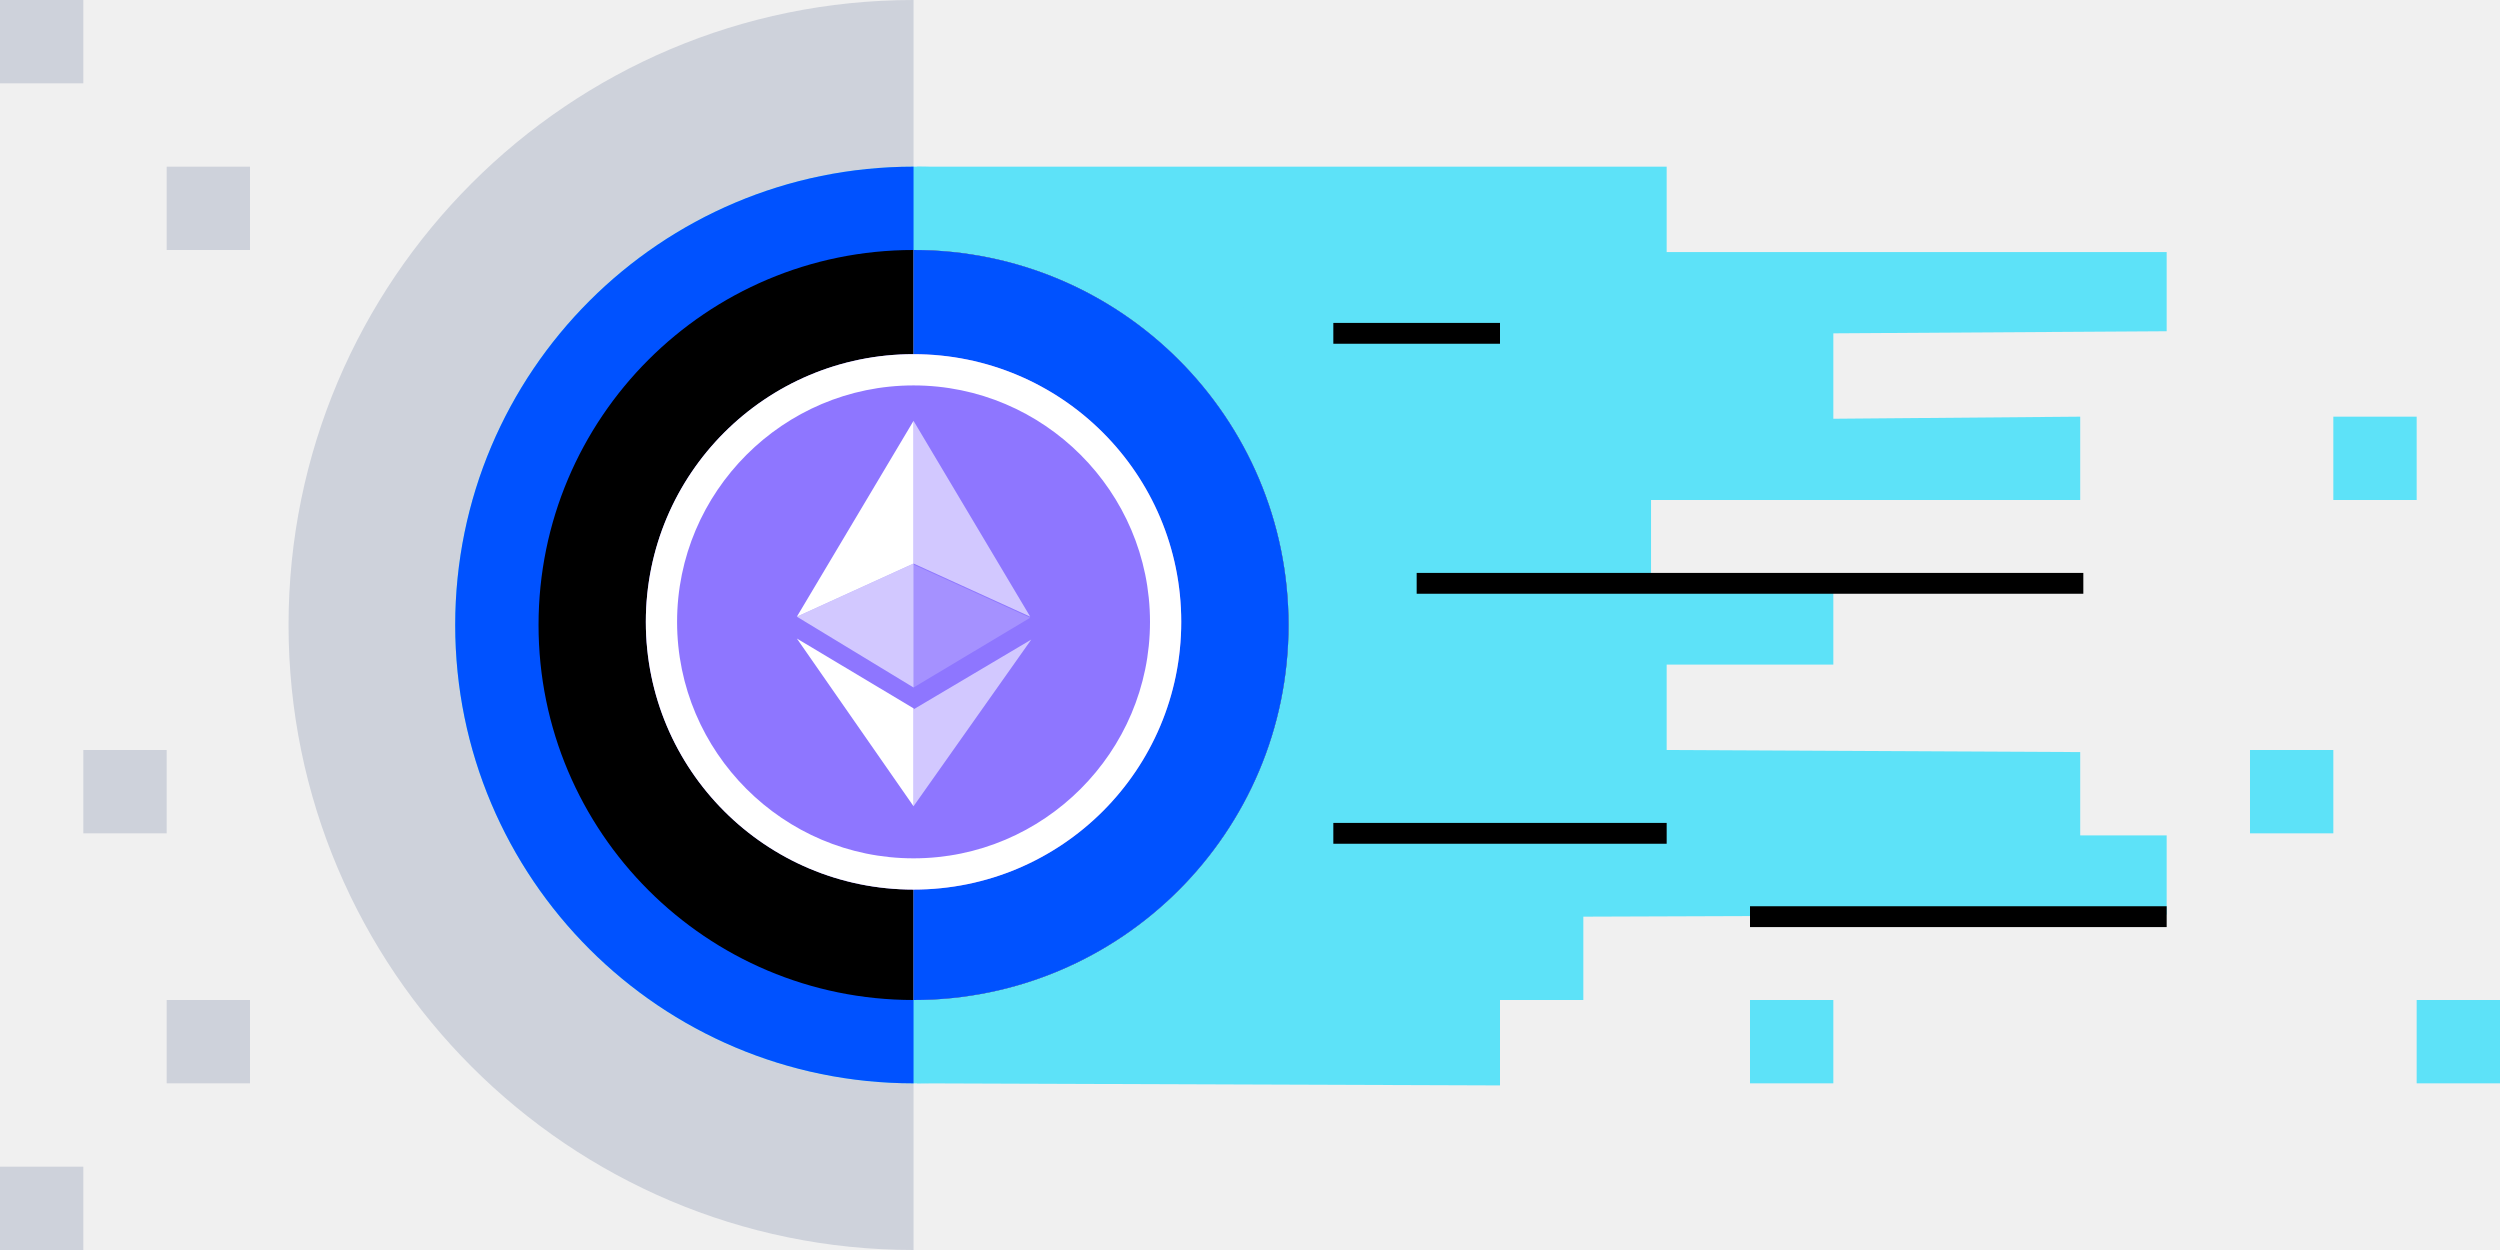
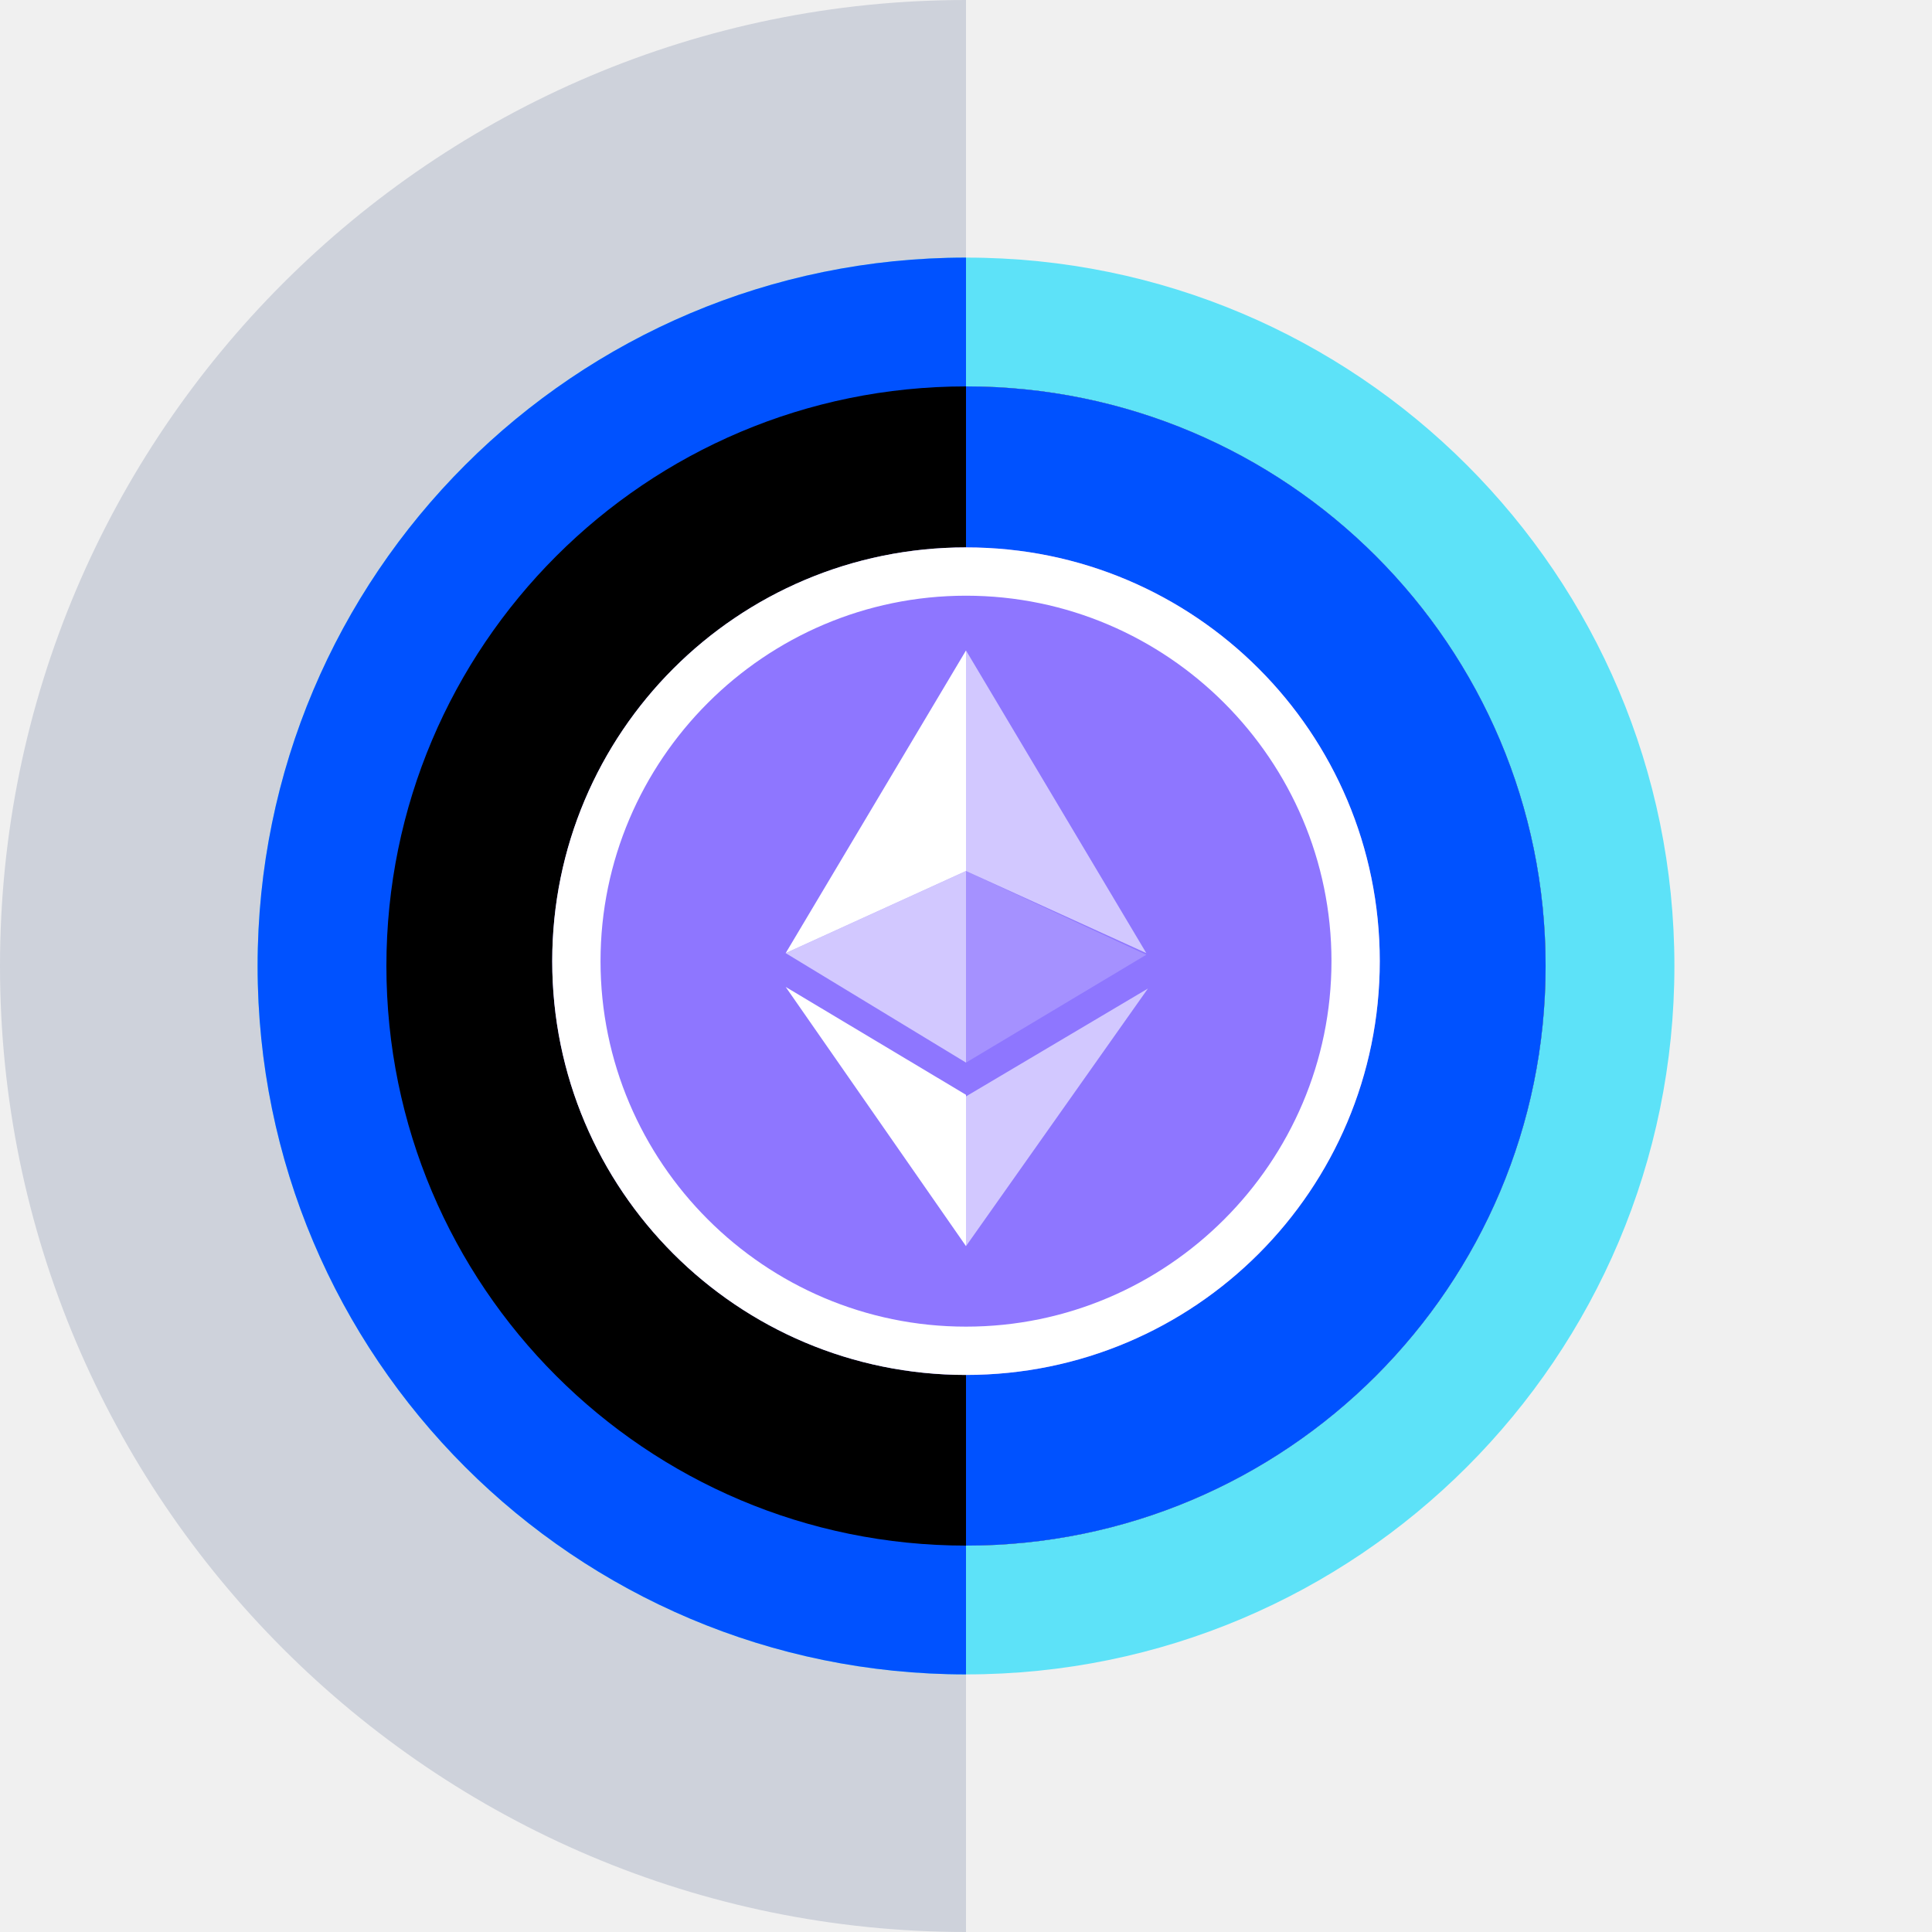
- <svg xmlns="http://www.w3.org/2000/svg" fill="none" viewBox="0 0 240 120">
-   <path fill="#CED2DB" d="M87.7 120c-33.1 0-60-26.9-60-60s26.9-60 60-60v120ZM8 0H0v8h8V0Zm16 16h-8v8h8v-8Z" />
-   <path fill="#5DE2F8" d="M199.7 80.2v-8L160 72v-8.2h16V56l-17.5.2V48h41.2v-8l-23.7.2V32l32-.2v-7.6h-48V16H88v88l56 .2V96h8v-8l56-.2v-7.6h-8.3Z" />
-   <path fill="#CED2DB" d="M8 112H0v8h8v-8Zm8-40H8v8h8v-8Zm8 24h-8v8h8v-8Z" />
-   <path fill="#5DE2F8" d="M87.7 104c24.301 0 44-19.7 44-44s-19.699-44-44-44c-24.3 0-44 19.7-44 44s19.7 44 44 44Z" />
-   <path fill="#0052FF" d="M87.7 104c-24.3 0-44-19.7-44-44s19.7-44 44-44v88Z" />
-   <path fill="#000" d="M87.7 96c19.882 0 36-16.118 36-36s-16.118-36-36-36-36 16.118-36 36 16.118 36 36 36Z" />
-   <path fill="#CED2DB" d="M87.7 24c19.9 0 36 16.1 36 36s-16.1 36-36 36" />
-   <path fill="#0052FF" d="M87.7 24c19.9 0 36 16.1 36 36s-16.1 36-36 36" />
-   <path fill="#8E76FF" d="M87.7 85.4c14.2 0 25.7-11.5 25.7-25.7S101.9 34 87.7 34 62 45.5 62 59.7s11.5 25.7 25.7 25.7Z" />
-   <path fill="#fff" d="M87.7 37c12.5 0 22.7 10.2 22.7 22.7s-10.2 22.7-22.7 22.7S65 72.2 65 59.7 75.2 37 87.7 37Zm0-3C73.5 34 62 45.5 62 59.7s11.5 25.7 25.7 25.7 25.7-11.5 25.7-25.7S101.9 34 87.7 34Z" />
-   <path fill="#fff" fill-opacity=".6" d="M87.7 40.4v13.7l11.2 5.1-11.2-18.8Z" />
-   <path fill="#fff" d="M87.7 40.4 76.5 59.2l11.2-5.1V40.4Z" />
-   <path fill="#fff" fill-opacity=".6" d="M87.7 68.1v9.3l11.3-16-11.3 6.7Z" />
-   <path fill="#fff" d="M87.7 77.4V68l-11.2-6.7 11.2 16.1Z" />
-   <path fill="#fff" fill-opacity=".2" d="m87.7 66 11.2-6.7-11.2-5.1V66Z" />
-   <path fill="#fff" fill-opacity=".6" d="M76.5 59.2 87.7 66V54.1l-11.2 5.1Z" />
-   <path fill="#5DE2F8" d="M232 40h-8v8h8v-8Zm-56 56h-8v8h8v-8Zm48-24h-8v8h8v-8Zm16 24h-8v8h8v-8Z" />
-   <path stroke="#000" stroke-miterlimit="10" stroke-width="2" d="M128 32h16m-8 24h64m-72 24h32m8 8h40" />
+ <svg xmlns="http://www.w3.org/2000/svg" fill="none" viewBox="0 0 96 96">
+   <path fill="#CED2DB" d="M48 96C21.52 96 0 74.48 0 48S21.52 0 48 0v96Z" />
+   <path fill="#5DE2F8" d="M48 83.2c19.44 0 35.2-15.76 35.2-35.2 0-19.44-15.76-35.2-35.2-35.2-19.44 0-35.2 15.76-35.2 35.2 0 19.44 15.76 35.2 35.2 35.2Z" />
+   <path fill="#0052FF" d="M48 83.2c-19.44 0-35.2-15.76-35.2-35.2 0-19.44 15.76-35.2 35.2-35.2v70.4Z" />
+   <path fill="#000" d="M48 76.8c15.906 0 28.8-12.894 28.8-28.8S63.906 19.2 48 19.2 19.2 32.094 19.2 48 32.094 76.8 48 76.8Z" />
+   <path fill="#CED2DB" d="M48 19.2c15.92 0 28.8 12.88 28.8 28.8S63.92 76.8 48 76.8" />
+   <path fill="#0052FF" d="M48 19.2c15.92 0 28.8 12.88 28.8 28.8S63.92 76.8 48 76.8" />
+   <path fill="#8E76FF" d="M48 68.32c11.36 0 20.56-9.2 20.56-20.56S59.36 27.2 48 27.2s-20.56 9.2-20.56 20.56S36.64 68.32 48 68.32Z" />
+   <path fill="#fff" d="M48 29.6c10 0 18.16 8.16 18.16 18.16S58 65.92 48 65.92s-18.16-8.16-18.16-18.16S38 29.6 48 29.6Zm0-2.4c-11.36 0-20.56 9.2-20.56 20.56S36.64 68.32 48 68.32s20.56-9.2 20.56-20.56S59.36 27.2 48 27.2Z" />
+   <path fill="#fff" fill-opacity=".6" d="M48 32.32v10.96l8.96 4.08L48 32.32Z" />
+   <path fill="#fff" d="m48 32.32-8.96 15.04L48 43.28V32.32Z" />
+   <path fill="#fff" fill-opacity=".6" d="M48 54.48v7.44l9.04-12.8L48 54.48Z" />
+   <path fill="#fff" d="M48 61.92V54.4l-8.96-5.36L48 61.92Z" />
+   <path fill="#fff" fill-opacity=".2" d="m48 52.8 8.96-5.36L48 43.28v9.52Z" />
+   <path fill="#fff" fill-opacity=".6" d="M39.04 47.36 48 52.8v-9.52l-8.96 4.08Z" />
</svg>
